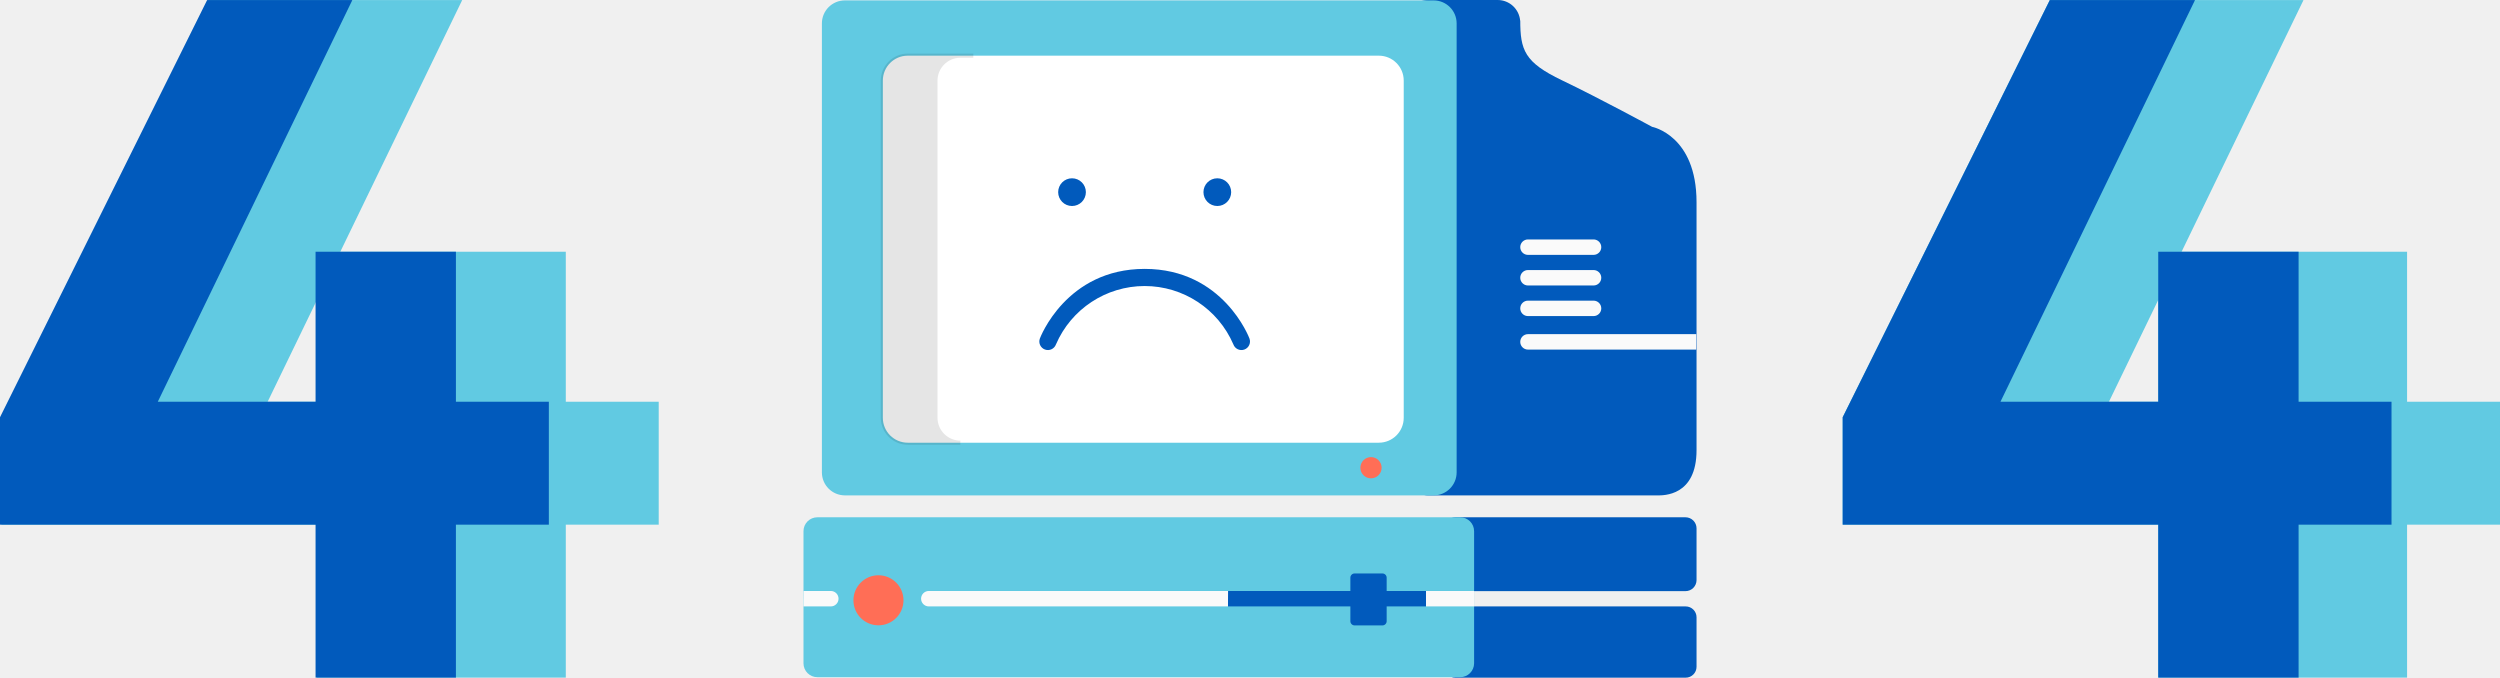
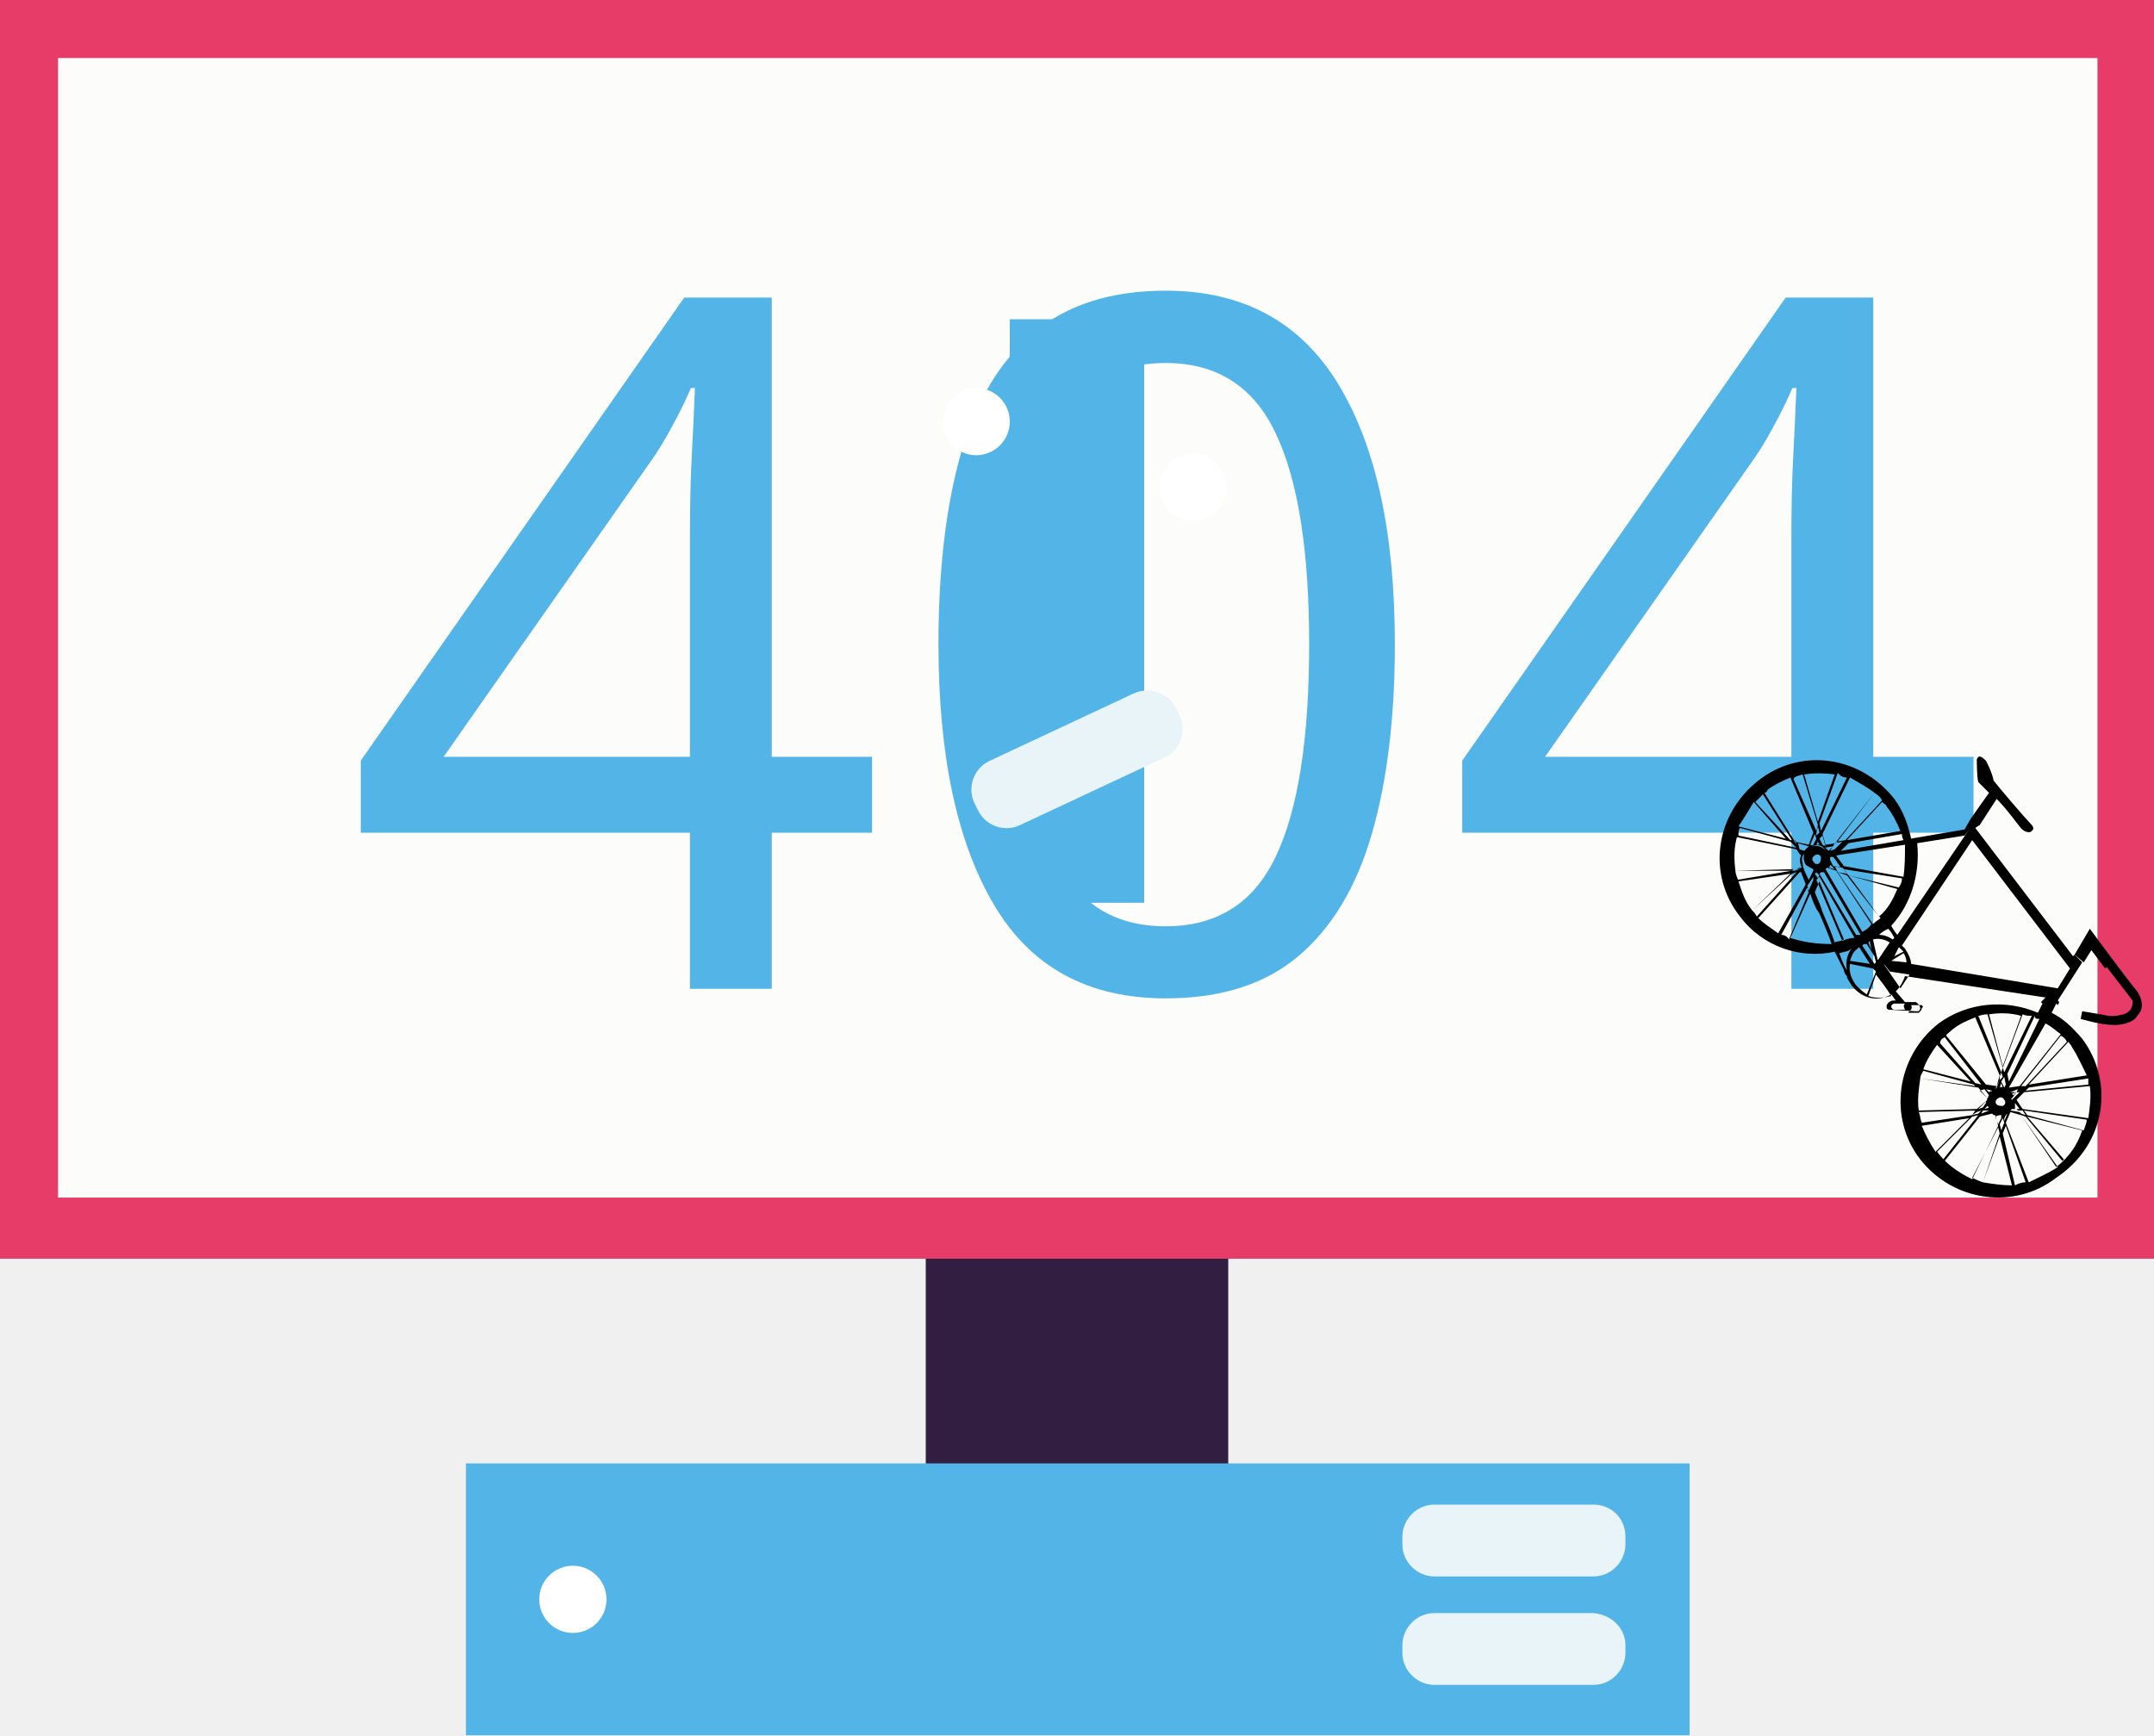
- <svg xmlns="http://www.w3.org/2000/svg" viewBox="0 0 602.25 163.249">
-   <defs>
-     <style>.cls-1{isolation:isolate;}.cls-2{fill:#61cae2;}.cls-3{fill:#015abc;}.cls-4{fill:#ff6e56;}.cls-5{fill:#fafafa;}.cls-6{fill:#fff;}.cls-7{mix-blend-mode:multiply;}.cls-8{fill:#e5e5e5;}.cls-9{fill:none;stroke:#e5e5e5;stroke-miterlimit:10;}</style>
-   </defs>
-   <g class="cls-1">
-     <g id="Layer_2" data-name="Layer 2">
-       <g id="Layer_1-2" data-name="Layer 1">
-         <path class="cls-2" d="M158.255,96.781H136.3V60.638H81.982L111.347.01H50.236l-49.9,100.5V126.4H76.352V163.24H136.3V126.4h22.385V96.781Zm-93.779,0,11.876-24.52v24.52Z" />
-         <path class="cls-2" d="M601.822,96.781H579.865V60.638H525.549L554.914.01H493.8l-49.9,100.5V126.4h76.019V163.24h59.945V126.4H602.25V96.781Zm-93.779,0,11.876-24.52v24.52Z" />
-         <path class="cls-3" d="M132.217,96.782V126.4H109.831V163.24H76.019V126.4H0V100.513L49.9.01H84.88L38.01,96.782h38.01V60.638h33.812V96.782Z" />
-         <path class="cls-3" d="M576.117,96.782V126.4H553.732V163.24H519.919V126.4H443.9V100.513L493.8.01H528.78L481.91,96.782h38.01V60.638h33.812V96.782Z" />
-         <path class="cls-3" d="M397.992,30.554s-12.665-6.879-21.715-11.213-10.048-7.267-10.048-14.517l-.02.215A5.44,5.44,0,0,0,360.785,0h-16.7a5.444,5.444,0,0,0-5.444,5.444V113.9a5.444,5.444,0,0,0,5.444,5.444h55.14c1.51,0,9.471.195,9.471-10.893V48.715C408.7,32.582,397.992,30.554,397.992,30.554Z" />
-         <rect class="cls-3" x="347.972" y="124.614" width="60.725" height="17.793" rx="2.667" ry="2.667" />
-         <rect class="cls-3" x="347.972" y="146.086" width="60.725" height="17.163" rx="2.62" ry="2.62" />
-         <rect class="cls-2" x="193.559" y="124.614" width="161.551" height="38.522" rx="3.348" ry="3.348" />
-         <rect class="cls-2" x="197.994" y="0.096" width="152.911" height="119.243" rx="5.543" ry="5.543" />
-         <circle class="cls-4" cx="211.621" cy="144.61" r="6.029" />
-         <polyline class="cls-5" points="343.523 142.366 355.11 142.366 355.11 146.086 343.522 146.086" />
-         <polygon class="cls-3" points="295.836 142.366 343.523 142.366 343.522 146.086 295.822 146.086 295.836 142.366" />
-         <path class="cls-5" d="M295.822,146.086H223.75a1.86,1.86,0,0,1-1.86-1.86h0a1.86,1.86,0,0,1,1.86-1.86h72.086" />
-         <path class="cls-5" d="M193.566,142.366h6.577a1.86,1.86,0,0,1,1.86,1.86h0a1.86,1.86,0,0,1-1.86,1.86h-6.591" />
-         <rect class="cls-3" x="325.303" y="138.144" width="8.744" height="12.519" rx="1.024" ry="1.024" />
-         <rect class="cls-6" x="212.677" y="13.411" width="125.481" height="93.236" rx="6" ry="6" />
-         <path class="cls-3" d="M301,81.557c-.061-.168-6.318-16.78-25.25-16.78s-25.188,16.612-25.25,16.78a2.064,2.064,0,0,0,3.878,1.415,23.268,23.268,0,0,1,42.744,0A2.064,2.064,0,0,0,301,81.557Z" />
-         <circle class="cls-3" cx="293.251" cy="46.288" r="3.338" />
-         <circle class="cls-3" cx="258.25" cy="46.288" r="3.338" />
-         <path class="cls-5" d="M408.613,84.217H368.088a1.86,1.86,0,0,1-1.86-1.86h0a1.86,1.86,0,0,1,1.86-1.86h40.539" />
-         <path class="cls-5" d="M385.747,59.547a1.86,1.86,0,0,1-1.86,1.853h-15.8a1.86,1.86,0,0,1-1.86-1.86h0a1.86,1.86,0,0,1,1.86-1.86h15.8a1.86,1.86,0,0,1,1.86,1.867Z" />
-         <path class="cls-5" d="M385.747,66.92a1.86,1.86,0,0,1-1.86,1.853h-15.8a1.86,1.86,0,0,1-1.86-1.86h0a1.86,1.86,0,0,1,1.86-1.86h15.8a1.86,1.86,0,0,1,1.86,1.867Z" />
-         <path class="cls-5" d="M385.747,74.292a1.86,1.86,0,0,1-1.86,1.853h-15.8a1.86,1.86,0,0,1-1.86-1.86h0a1.86,1.86,0,0,1,1.86-1.86h15.8a1.86,1.86,0,0,1,1.86,1.867Z" />
-         <circle class="cls-4" cx="330.275" cy="112.675" r="2.558" />
-         <g class="cls-7">
-           <path class="cls-8" d="M234.469,13.411h-3.125a6.018,6.018,0,0,0-6,6v81.236a6.018,6.018,0,0,0,6,6H218.677a6.018,6.018,0,0,1-6-6V19.411a6.018,6.018,0,0,1,6-6h15.792Z" />
-           <path class="cls-9" d="M234.469,13.411h-3.125a6.018,6.018,0,0,0-6,6v81.236a6.018,6.018,0,0,0,6,6H218.677a6.018,6.018,0,0,1-6-6V19.411a6.018,6.018,0,0,1,6-6h15.792Z" />
-         </g>
-       </g>
-     </g>
+ <svg xmlns="http://www.w3.org/2000/svg" version="1.1" id="Laag_1" x="0px" y="0px" viewBox="0 0 141 113.6" style="enable-background:new 0 0 141 113.6;" xml:space="preserve">
+   <style type="text/css">
+ 	.st0{fill:#FFFFFF;}
+ 	.st1{fill:#321E41;}
+ 	.st2{fill:#53B5E7;}
+ 	.st3{fill:#E73B68;}
+ 	.st4{fill:#E8F4F7;}
+ 	.st5{fill:#98CDB0;}
+ 	.st6{fill:#FCFCFA;}
+ 	.st7{font-family:'Impact';}
+ 	.st8{font-size:63.025px;}
+ </style>
+   <rect x="19.5" y="37.5" class="st0" width="21.7" height="26.8" />
+   <rect x="60.6" y="74.2" class="st1" width="19.8" height="36.5" />
+   <rect x="30.5" y="95.8" class="st2" width="80.1" height="17.8" />
+   <rect class="st3" width="141" height="82.4" />
+   <path class="st4" d="M106.4,107.7v0.5c0,1.1-0.9,2.1-2.1,2.1H93.9c-1.1,0-2.1-0.9-2.1-2.1v-0.5c0-1.1,0.9-2.1,2.1-2.1h10.4  C105.5,105.7,106.4,106.6,106.4,107.7z" />
+   <path class="st4" d="M106.4,100.6v0.5c0,1.1-0.9,2.1-2.1,2.1H93.9c-1.1,0-2.1-0.9-2.1-2.1v-0.5c0-1.1,0.9-2.1,2.1-2.1h10.4  C105.5,98.5,106.4,99.4,106.4,100.6z" />
+   <circle class="st0" cx="37.5" cy="104.7" r="2.2" />
+   <path class="st5" d="M103.2,49.7" />
+   <path class="st5" d="M93.6,53.2" />
+   <rect x="3.8" y="3.8" class="st6" width="133.5" height="74.6" />
+   <text transform="matrix(1 0 0 1 22.2873 64.7323)" class="st2 st7 st8">404</text>
+   <rect x="66.1" y="20.9" class="st2" width="8.8" height="38.2" />
+   <circle class="st0" cx="63.9" cy="27.6" r="2.2" />
+   <circle class="st0" cx="78.1" cy="31.9" r="2.2" />
+   <path class="st4" d="M77,46.4l0.2,0.4c0.5,1,0.1,2.3-1,2.8L66.8,54c-1,0.5-2.3,0.1-2.8-1l-0.2-0.4c-0.5-1-0.1-2.3,1-2.8l9.4-4.4  C75.3,44.9,76.5,45.4,77,46.4z" />
+   <g>
+     <path d="M136.3,68c-0.6-0.7-1.2-1.3-2-1.7l0.3-0.6l0.1,0.1l0.1-0.2l-0.1-0.1l1.6-2.5l-0.5-0.5l-0.1,0.1l-6.4-8.4l0.3-0.2l0,0   l1.1-1.7c0.7,0.7,1.4,1.7,1.5,1.8c0.2,0.3,0.6,0.5,0.8,0.3c0.1-0.1,0.2-0.2-0.1-0.5s-2.1-2.4-2.4-2.8c-0.1-0.5-0.3-0.9-0.5-1.3   c-0.4-0.4-0.5-0.3-0.6-0.1c0,0,0,1.2,0.1,1.5c0.1,0.1,0.3,0.3,0.7,0.7l-1.2,1.7l0,0l-0.4,0.7l-3.5,0.6c-0.2-0.9-0.5-1.8-1.1-2.6   c-2.2-2.8-6.1-3.4-8.9-1.2s-3.4,6.1-1.2,8.9c1.5,2,4,2.8,6.2,2.3c0.4,0.8,0.6,1.2,0.6,1.2s0,0.2,0.2,0.4c0,0.2,0.2,0.4,0.3,0.6   c0.7,0.9,1.7,1.1,2.6,0.6c0.1,0.1,0.2,0.3,0.3,0.4l-0.2,0c-0.1,0-0.3,0.1-0.4,0.3c0,0.1,0,0.2,0,0.2c0.1,0.1,0.1,0.1,0.2,0.1   l1.7,0.1c0.1,0,0.2,0,0.2,0c0.1-0.1,0.1-0.2,0.1-0.2c0-0.1-0.1-0.3-0.3-0.4l-0.7,0l-0.6-0.7c0.3-0.3,0.5-0.7,0.6-1l9.2,1.4   l-0.1,0.1l0,0l-0.2,0.2l0.1,0.1l-0.3,0.6c-2.1-0.9-4.6-0.7-6.5,0.7c-2.8,2.2-3.3,6.2-1.2,8.9c2.2,2.8,6.2,3.3,8.9,1.2   C137.9,74.9,138.4,70.8,136.3,68z M125.7,65.8l0.1,0c0.1,0.1,0.1,0.1,0,0.2c0,0,0,0.1-0.1,0.2c-0.1,0.1-0.1,0.1-0.1,0.1l-0.7,0   l0.1-0.1c0.1-0.1,0.2-0.2,0.1-0.4l0,0L125.7,65.8z M124.7,66.1L124.7,66.1l-0.7,0c-0.1,0-0.2-0.1-0.2-0.2c0-0.1,0.1-0.2,0.2-0.2   l0.7,0C124.6,65.8,124.6,65.9,124.7,66.1z M124.6,57.4l-3.9-0.7c-0.2-0.3-0.4-0.5-0.5-0.7l0,0l4.5-0.7   C124.7,56,124.7,56.7,124.6,57.4z M117.8,56.9L117.8,56.9l-0.3,0.1l0.1-0.1L117.8,56.9z M117.7,56.9l0.2-0.2c0,0,0.1,0.1,0,0.1l0,0   L117.7,56.9z M118,56.5c-0.1-0.3,0-0.5,0.1-0.6l0,0c0.1-0.1,0.1-0.2,0.1-0.2l0.1-0.1c0.1-0.1,0.1-0.1,0.1-0.1   c0.5-0.3,0.9-0.2,1.1,0.2c0,0,0.1,0.1,0.1,0.1l0,0l0,0l0,0l-0.1-0.1l0,0c-0.3-0.4-0.8-0.4-1.1-0.2c-0.4,0.3-0.4,0.8-0.2,1.1   c0.1,0.1,0.3,0.2,0.5,0.3l0,0.1l-0.3,0.6C118.2,57.2,118,56.8,118,56.5z M117.7,55.2l0.7,0.2c0,0,0,0-0.1,0.1   c-0.1,0.1-0.1,0.1-0.2,0.2l-0.3-0.1L117.7,55.2z M117.6,55.3l-0.2-0.3l0.1,0L117.6,55.3z M118,55.7L118,55.7l-0.2-0.1L118,55.7z    M118.8,54.6l0.1,0.3l-0.2,0.4c-0.1,0.1-0.1,0-0.2,0L118.8,54.6z M118.9,54.5l0.1-0.4l0.1,0.4l-0.2,0.2L118.9,54.5z M119.1,54.9   l0.2-0.2l0.2,0.7c-0.1-0.1-0.1,0-0.2-0.1L119.1,54.9z M119.1,55.3c0,0-0.1,0-0.2,0l0.1-0.2L119.1,55.3z M119.8,55.7L119.8,55.7   l0.3-0.5l0.5-0.1l-0.5,0.5L119.8,55.7z M119.1,56.5c-0.1,0.1-0.3,0.1-0.4-0.1c-0.1-0.1-0.1-0.3,0.1-0.4c0.1-0.1,0.3-0.1,0.4,0.1   C119.2,56.2,119.2,56.4,119.1,56.5z M119.7,55.7c-0.1-0.1-0.1-0.1-0.1-0.1c-0.1-0.1-0.1-0.1-0.2-0.1l0.6-0.1L119.7,55.7z    M119.8,56.3c0-0.1,0-0.1,0-0.2l0.2,0c0.1,0.1,0.3,0.4,0.5,0.7l-0.5-0.1L119.8,56.3z M119.8,56.5L119.8,56.5   C119.8,56.4,119.8,56.4,119.8,56.5L119.8,56.5z M118.7,57.4l0,0.2l-0.3,0.7c-0.1-0.1,0-0.2-0.1-0.3L118.7,57.4z M118.8,57.2   L118.8,57.2c0.1-0.1,0.1-0.1,0.2,0l0.1,0.1l-0.1,0.2L118.8,57.2z M119.9,56.7l0.2,0.2l-0.4-0.1c0.1-0.1,0.1-0.1,0.1-0.2L119.9,56.7   z M120.1,56.7l0.5,0.1c0.1,0.1,0.2,0.2,0.3,0.4l-0.6-0.1L120.1,56.7z M120.9,57.3L120.9,57.3c0.7,0.9,1.5,2,2.2,2.8   c-0.1,0.1-0.3,0.2-0.5,0.4l-2.3-3.4L120.9,57.3z M121,57.3l3.2,0.9c-0.3,0.7-0.6,1.3-1.2,1.8C122.4,59.2,121.7,58.2,121,57.3z    M121,57.3c-0.1-0.1-0.2-0.2-0.3-0.4l3.8,0.6c0,0.3-0.1,0.4-0.2,0.6L121,57.3z M124.6,55l-4.1,0.7l0.5-0.5l3.5-0.6   C124.5,54.7,124.5,54.8,124.6,55z M123.5,52.8c0.4,0.5,0.7,1.1,0.9,1.6l-3.5,0.6l2.3-2.5C123.3,52.6,123.5,52.7,123.5,52.8z    M123.2,52.4l-2.4,2.6l-0.6,0.1l2.5-3.2C123,52.1,123.1,52.2,123.2,52.4z M122.7,51.9l-2.5,3.3l-0.7,0.1l-0.2-0.7l1.8-3.7   C121.6,51.2,122.2,51.5,122.7,51.9z M120.9,50.9l-1.7,3.5l-0.1-0.5l1.2-3.3C120.5,50.8,120.6,50.9,120.9,50.9z M120.1,50.7   l-1.1,3.1l-0.9-3.1C118.7,50.6,119.4,50.6,120.1,50.7z M118,50.7l1,3.3l-0.1,0.4l-1.5-3.4C117.5,50.8,117.7,50.8,118,50.7z    M115.7,51.7c0.4-0.3,1-0.6,1.5-0.8l1.5,3.6l-0.3,0.8l-0.9-0.2l-2-3.2C115.6,51.9,115.7,51.8,115.7,51.7z M115.4,52l1.9,3l-0.1,0   l-2.3-2.5l0,0C115.1,52.3,115.3,52.1,115.4,52z M114.8,52.5l2.1,2.4l-3.1-0.8C114.2,53.5,114.5,53,114.8,52.5z M113.9,54.2l3.3,0.9   l0.4,0.4l-3.8-0.8C113.8,54.5,113.8,54.3,113.9,54.2z M113.7,54.8l3.9,0.8l0.2,0.3l0,0l0.1,0.1c-0.1,0.2-0.1,0.4,0,0.7l0,0   l-0.4,0.3l-3.9,0C113.5,56.2,113.5,55.5,113.7,54.8z M113.6,57l3.8-0.1l-0.1,0.1l-3.6,0.6l0.1,0.1C113.7,57.4,113.6,57.2,113.6,57z    M113.8,57.7l3.4-0.5l-2.5,2.4C114.2,59,114,58.3,113.8,57.7z M114.7,59.6l2.6-2.4l0.3-0.1L115,60   C114.9,59.8,114.8,59.7,114.7,59.6z M115.1,60.1l2.7-3l0.1,0c0.1,0.3,0.2,0.5,0.3,0.8l-1.8,3.2C116,60.8,115.5,60.5,115.1,60.1z    M116.6,61.2l1.7-3.1c0.1,0.1,0,0.2,0.1,0.3l-1.3,3.1l0,0C117,61.3,116.8,61.2,116.6,61.2z M117.2,61.4l1.3-2.9   c0.1,0.3,0.2,0.6,0.4,1l0.2,0.3c0.3,0.7,0.6,1.4,0.8,2C119,61.8,118.1,61.7,117.2,61.4z M120.1,61.7c-0.2-0.6-0.5-1.3-0.8-2   l-0.1-0.3c-0.1-0.3-0.3-0.7-0.4-1l0.3-0.7l1.6,3.8C120.3,61.7,120.2,61.6,120.1,61.7z M120.6,61.6l-1.7-4l0.2-0.2l2.3,4   C121.1,61.4,120.8,61.5,120.6,61.6z M121.5,61.2l-2.4-4l0.1-0.1l0.2,0l2.4,4.1C121.7,61.2,121.5,61.2,121.5,61.2z M121.9,61   l-2.4-4.1l0,0l0.1-0.1l0.6,0.2l2.3,3.5l0,0C122.3,60.8,122.1,60.9,121.9,61z M125.5,55.2l3.1-0.5l0.3-0.4l-4.7,6.9   c-0.1-0.1-0.3-0.4-0.4-0.6C125.1,59.2,125.7,57.2,125.5,55.2z M123.2,63L123.2,63L123.2,63c-0.1-0.1-0.1-0.1-0.2-0.1l-0.1-0.1   l-0.3-1.3l0,0c0.4-0.1,0.8,0,1.1,0.2l-0.8,1.2L123,63L123.2,63L123.2,63z M124.3,62c0.1,0.1,0.1,0.1,0.2,0.2c0,0,0,0,0.1,0.1   l-0.6,0.3L124.3,62z M121.9,61.9c0.1-0.1,0.1-0.1,0.3-0.1l0.5,0.8l0.1,0.4c-0.1,0.1-0.1,0.1-0.1,0.1L121.9,61.9z M122.4,63.1   l-1.3-0.2c0.1-0.3,0.2-0.6,0.5-0.8c0.1-0.1,0.1-0.1,0.1-0.1L122.4,63.1z M122.3,61.7c0.1-0.1,0.1-0.1,0.1-0.1l0.1,0.6L122.3,61.7z    M123,61.2c0.2-0.2,0.4-0.3,0.6-0.4c0.2,0.2,0.3,0.4,0.4,0.6l-0.1,0.1C123.6,61.3,123.3,61.2,123,61.2z M120.4,62.4   c0.3-0.1,0.6-0.1,0.8-0.3c-0.3,0.4-0.4,0.9-0.3,1.4C120.8,63.4,120.6,63,120.4,62.4z M121.5,64.5c-0.3-0.4-0.5-0.9-0.4-1.4l1.5,0.3   c0,0,0.1,0.1,0.2,0.2l-0.6,1.5C121.9,64.9,121.7,64.7,121.5,64.5z M122.3,65.2l0.5-1.4c0.3,0.4,0.7,0.9,1,1.4   C123.4,65.3,122.8,65.4,122.3,65.2z M124.4,64.7l-1.1-1.6l0,0l0.1,0.1l0.3,0.4l1.3,0.2C124.8,64.1,124.6,64.4,124.4,64.7z    M123.8,62.9l0.8-0.5c0.1,0.1,0.2,0.4,0.2,0.6L123.8,62.9z M125.1,63.1c0-0.3-0.2-0.7-0.4-1c-0.1-0.1-0.1-0.1-0.2-0.2l4.6-6.9   l6.4,8.4l-0.8,1.3L125.1,63.1z M134.6,76.4l-2.3-3.4l0.3,0.1L135,76l0.1-0.1l-2.4-2.8l3.6,0.9C136,74.9,135.5,75.7,134.6,76.4z    M131.8,72.5L131.8,72.5L131.8,72.5L131.8,72.5z M131,73L131,73C131.1,73,131.1,73,131,73L131,73z M131.9,72.3l0-0.1l0.3,0.4   l-0.3,0L131.9,72.3z M131,73l0,0.2l-0.2,0.4l-0.2-0.5C130.8,73,130.9,73,131,73z M131.1,73.2l0.1,0.3L131,74l-0.1-0.4L131.1,73.2z    M131.2,73.2l0.1-0.2c0.1-0.1,0.1-0.1,0.1-0.1l-0.2,0.5L131.2,73.2z M131.6,72.7c0.1-0.1,0.1-0.1,0.1-0.1l0.3,0l0.2,0.2L131.6,72.7   z M132.1,72.7l0.3,0l0.2,0.3l-0.3-0.1L132.1,72.7z M136.4,74l-3.7-1l-0.2-0.3l4.1,0.6C136.6,73.5,136.5,73.7,136.4,74z M136.7,73.2   l-4.3-0.6L132,72l0.5-0.5l4.3-0.4C136.9,71.8,136.8,72.5,136.7,73.2z M129.7,72.7l-0.2,0.2l-0.4,0.1l0.3-0.2L129.7,72.7z    M129.5,72.6l0.5-0.5l0,0.1l-0.2,0.3L129.5,72.6z M129.9,72.6l0.2-0.2c0.1,0.1,0.1,0.1,0.1,0.1L129.9,72.6z M130.2,72.7L130.2,72.7   l-0.5,0.2l0.1-0.2L130.2,72.7z M130.7,72.3c-0.1-0.1-0.1-0.3,0.1-0.4c0.1-0.1,0.3-0.1,0.4,0.1c0.1,0.1,0.1,0.3-0.1,0.4   C131,72.4,130.8,72.4,130.7,72.3z M132,71.5l-0.2,0.2c-0.1-0.1-0.1-0.1-0.1-0.1l0,0L132,71.5z M132.3,71.2l0.3-0.1L132.3,71.2   l-0.1,0.1L132.3,71.2z M131.6,71.5L131.6,71.5l0.5-0.2l-0.1,0.2L131.6,71.5z M132,71.5l0.2,0l-0.5,0.5c0,0-0.1-0.1,0-0.1L132,71.5z    M136.7,71l-4.1,0.4l0.2-0.2l3.9-0.6C136.7,70.7,136.7,70.8,136.7,71z M135.6,68.5c0.4,0.6,0.7,1.3,1,1.9l-3.8,0.6l2.6-2.8   C135.5,68.4,135.6,68.4,135.6,68.5z M135.3,68.2l-2.7,2.9l-0.3,0l2.6-3.3C135.1,67.9,135.2,68,135.3,68.2z M134.9,67.7l-2.7,3.4   l-0.7,0.1l2.4-4.2C134.3,67.2,134.6,67.5,134.9,67.7z M129.9,71.3l0.3,0.4c-0.1,0.1,0,0.1-0.1,0.2l-0.5-0.5L129.9,71.3z    M129.4,71.1L129.4,71.1l0.4,0.1l0,0L129.4,71.1z M130.9,70.7l-0.2,0.5c0,0,0,0-0.1,0.1l0,0l0,0L130.9,70.7L130.9,70.7z    M130.9,70.5l0.1-0.3l0.1,0.3l-0.2,0.2L130.9,70.5z M131.2,70.5l0.1,0.5l-0.1,0.2l-0.2-0.4L131.2,70.5z M130.2,71.5l-0.2-0.2   l0.4,0.1l-0.1,0.1C130.4,71.4,130.3,71.4,130.2,71.5z M130.9,71.2l0.1-0.3l0.1,0.3l0.1-0.1l-0.1,0.1   C131.1,71.2,131,71.1,130.9,71.2z M133.5,66.7l-2,4.1l-0.1-0.5l1.8-3.8C133.2,66.7,133.3,66.7,133.5,66.7z M133,66.5l-1.8,3.7   l-0.1-0.3l1.3-3.5C132.6,66.5,132.8,66.5,133,66.5z M132.3,66.5l-1.2,3.3l-0.9-3.4C130.9,66.3,131.6,66.3,132.3,66.5z M130.1,66.4   l1,3.5l-0.1,0.3l-1.5-3.7C129.6,66.5,129.8,66.4,130.1,66.4z M127.8,67.4c0.5-0.4,1-0.6,1.5-0.8l1.6,3.8l-0.2,0.7L130,71l-2.6-3.2   C127.4,67.7,127.6,67.6,127.8,67.4z M127.3,67.9l2.4,3.1l-0.4-0.1l-2.3-2.6C127,68.1,127.1,68,127.3,67.9z M126.8,68.4l2.2,2.4   l-3.1-0.8C126.1,69.4,126.5,68.8,126.8,68.4z M125.9,70.1l3.3,0.9l0.1,0.1l-3.6-0.5C125.7,70.4,125.8,70.3,125.9,70.1z M125.7,70.6   L125.7,70.6l3.8,0.6l0.6,0.7c0,0-0.1,0.1,0,0.1l-0.7,0.6l-3.8,0.1C125.5,72,125.6,71.3,125.7,70.6z M125.6,72.8l3.7-0.1l-0.2,0.3   l-3.3,0.5C125.7,73.3,125.7,73,125.6,72.8z M125.8,73.7l3.1-0.5l-2.2,2.2C126.3,74.8,126,74.2,125.8,73.7z M126.8,75.4l2.3-2.3   l0.4-0.1l-2.3,2.9l0.1,0.1l2.3-2.9l0.8-0.2l0,0c0.1,0.1,0.1,0.1,0.2,0.1l0.2,0.7l-1.7,3.5C128.1,76.7,127.4,76.2,126.8,75.4z    M129.1,77.1l1.7-3.3l0.1,0.4l-1.1,3.2C129.5,77.3,129.3,77.2,129.1,77.1z M129.8,77.4l1.1-3l0.8,3.2   C131.1,77.6,130.4,77.5,129.8,77.4z M131.9,77.6l-0.8-3.4l0.2-0.5l1.3,3.7C132.3,77.4,132.1,77.5,131.9,77.6z M131.3,73.5l0.3-0.7   l0.7,0.2l2.4,3.4l0.1-0.1c0,0,0,0-0.1,0.1c-0.6,0.4-1.3,0.7-1.9,1L131.3,73.5z" />
+     <path d="M136.4,63l0.5-0.8l0.9,1.2l0.1-0.1l1.7,2.2c0,0,0.1,0.7-0.6,0.9c-0.7,0.2-1,0.1-1.5,0c-0.6-0.1-1.2-0.2-1.2-0.2l-0.1,0.5   c0,0,1.3,0.4,2.2,0.4c0.6,0,1.3-0.2,1.5-0.6c0.3-0.3,0.5-0.8,0-1.6c-0.6-0.7-3.1-4.1-3.1-4.1l-1,1.7L136.4,63z" />
  </g>
</svg>
